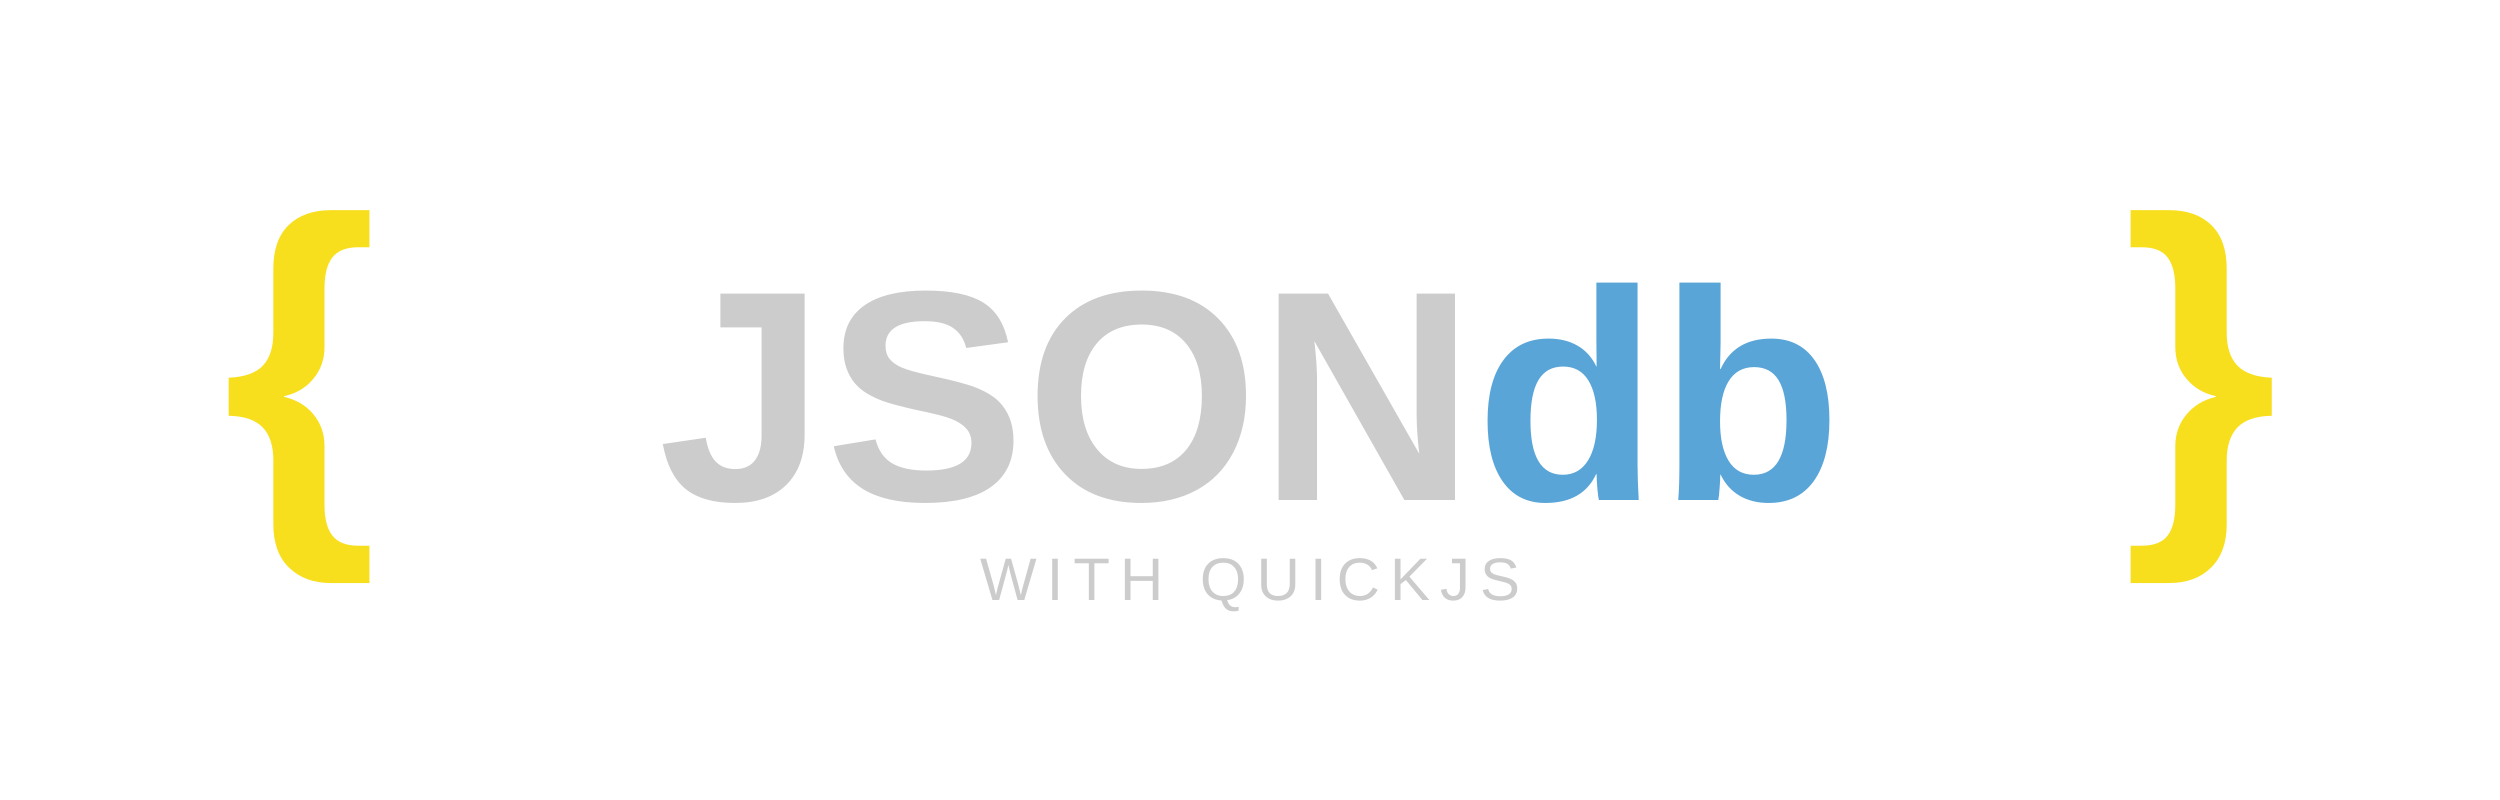
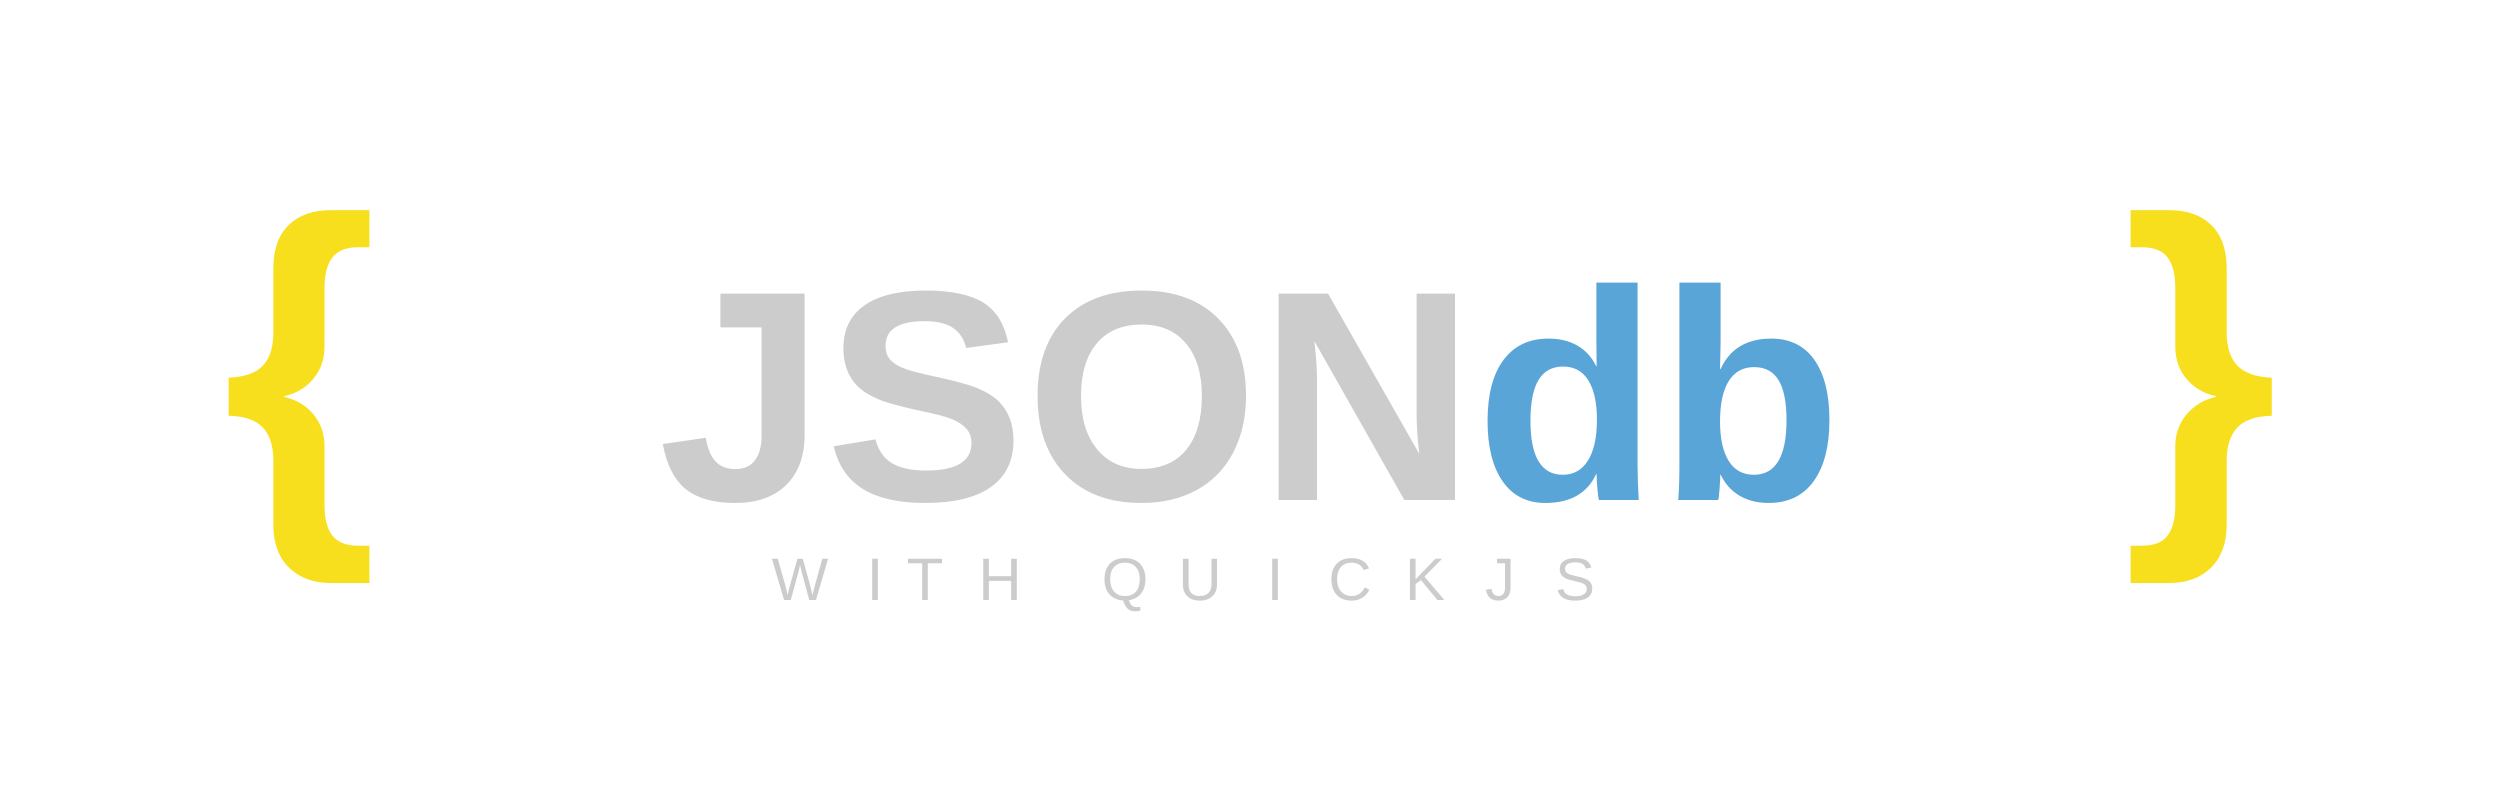
<svg xmlns="http://www.w3.org/2000/svg" width="500" height="160" viewBox="0 0 500 160" version="1.1">
  <rect width="500" height="160" fill="none" />
  <text x="250" y="100" font-family="Arial, sans-serif" font-size="60" font-weight="bold" text-anchor="middle" fill="#CCCCCC">JSON<tspan fill="#59A5D8">db</tspan>
  </text>
  <text x="60" y="100" font-family="Arial, sans-serif" font-size="80" font-weight="bold" text-anchor="middle" fill="#F7DF1E">{</text>
  <text x="440" y="100" font-family="Arial, sans-serif" font-size="80" font-weight="bold" text-anchor="middle" fill="#F7DF1E">}</text>
-   <text x="250" y="120" font-family="Arial, sans-serif" font-size="12" font-weight="300" text-anchor="middle" fill="#CCCCCC" letter-spacing="2px">WITH QUICKJS</text>
+   <g font-family="Arial, sans-serif" font-size="12" font-weight="300" fill="#CCCCCC">
+     <text x="160" y="120" text-anchor="middle">W</text>
+     <text x="175" y="120" text-anchor="middle">I</text>
+     <text x="185" y="120" text-anchor="middle">T</text>
+     <text x="200" y="120" text-anchor="middle">H</text>
+     <text x="225" y="120" text-anchor="middle">Q</text>
+     <text x="240" y="120" text-anchor="middle">U</text>
+     <text x="255" y="120" text-anchor="middle">I</text>
+     <text x="270" y="120" text-anchor="middle">C</text>
+     <text x="285" y="120" text-anchor="middle">K</text>
+     <text x="300" y="120" text-anchor="middle">J</text>
+     <text x="315" y="120" text-anchor="middle">S</text>
+   </g>
</svg>
